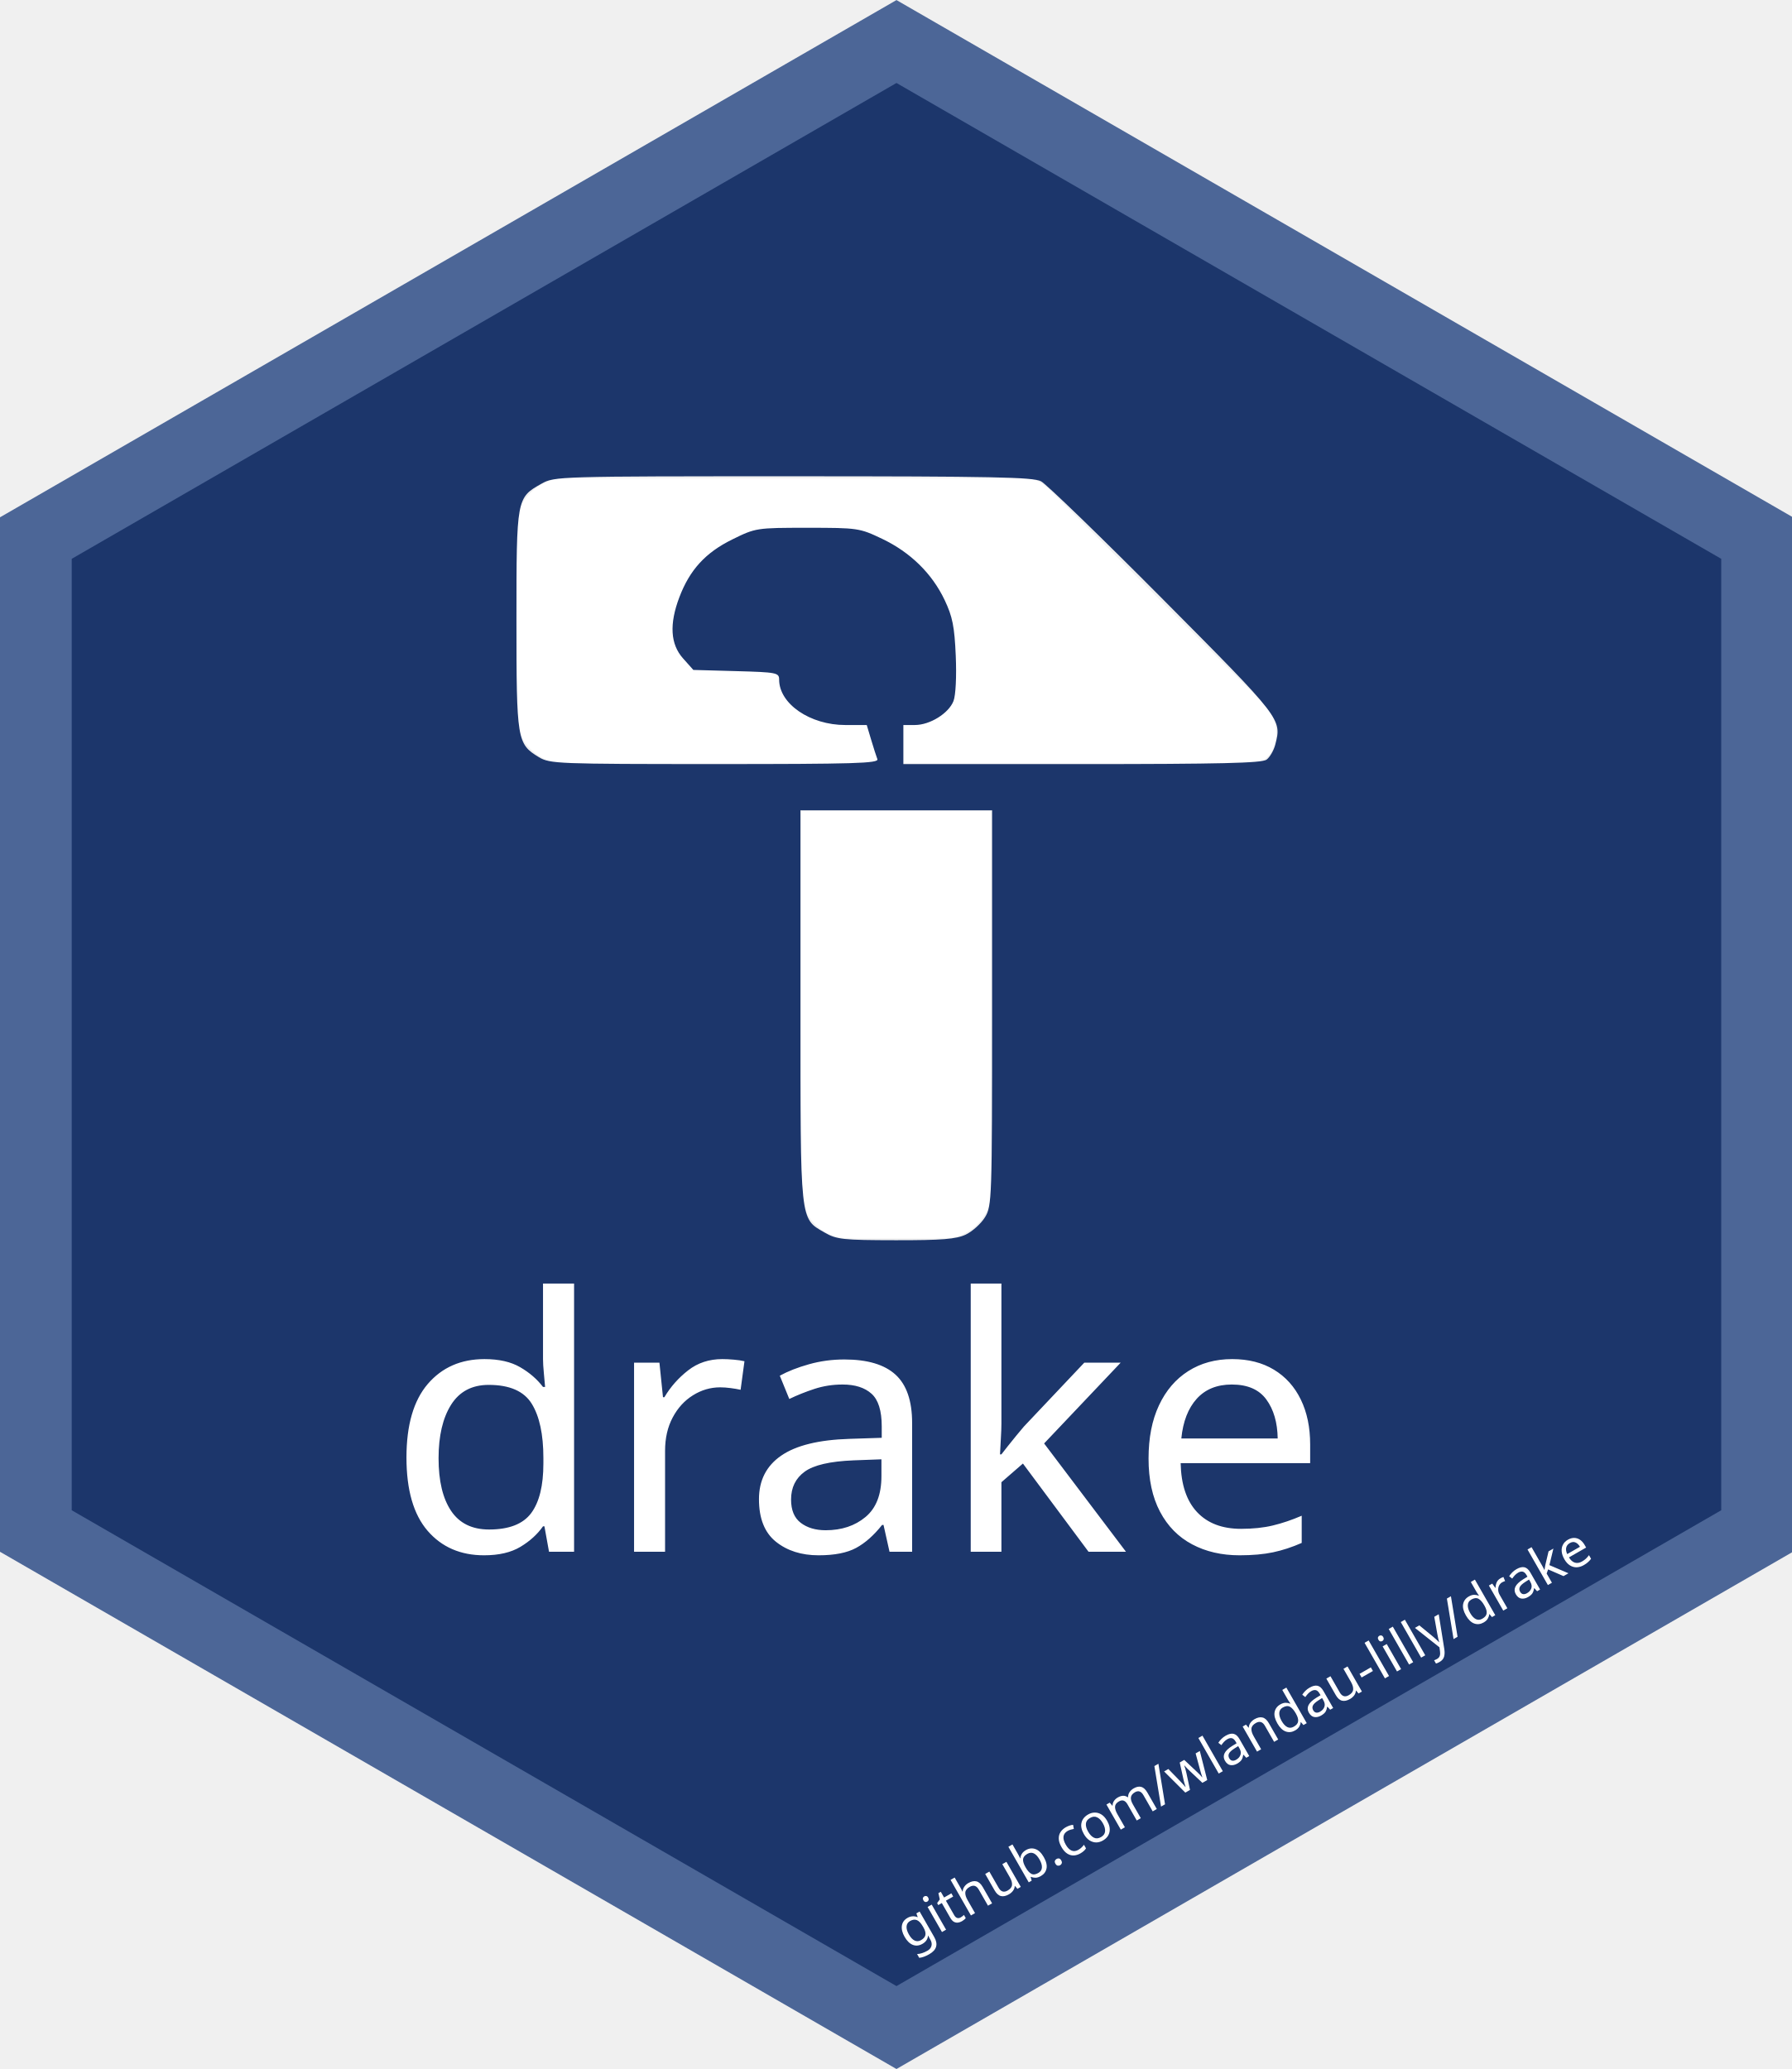
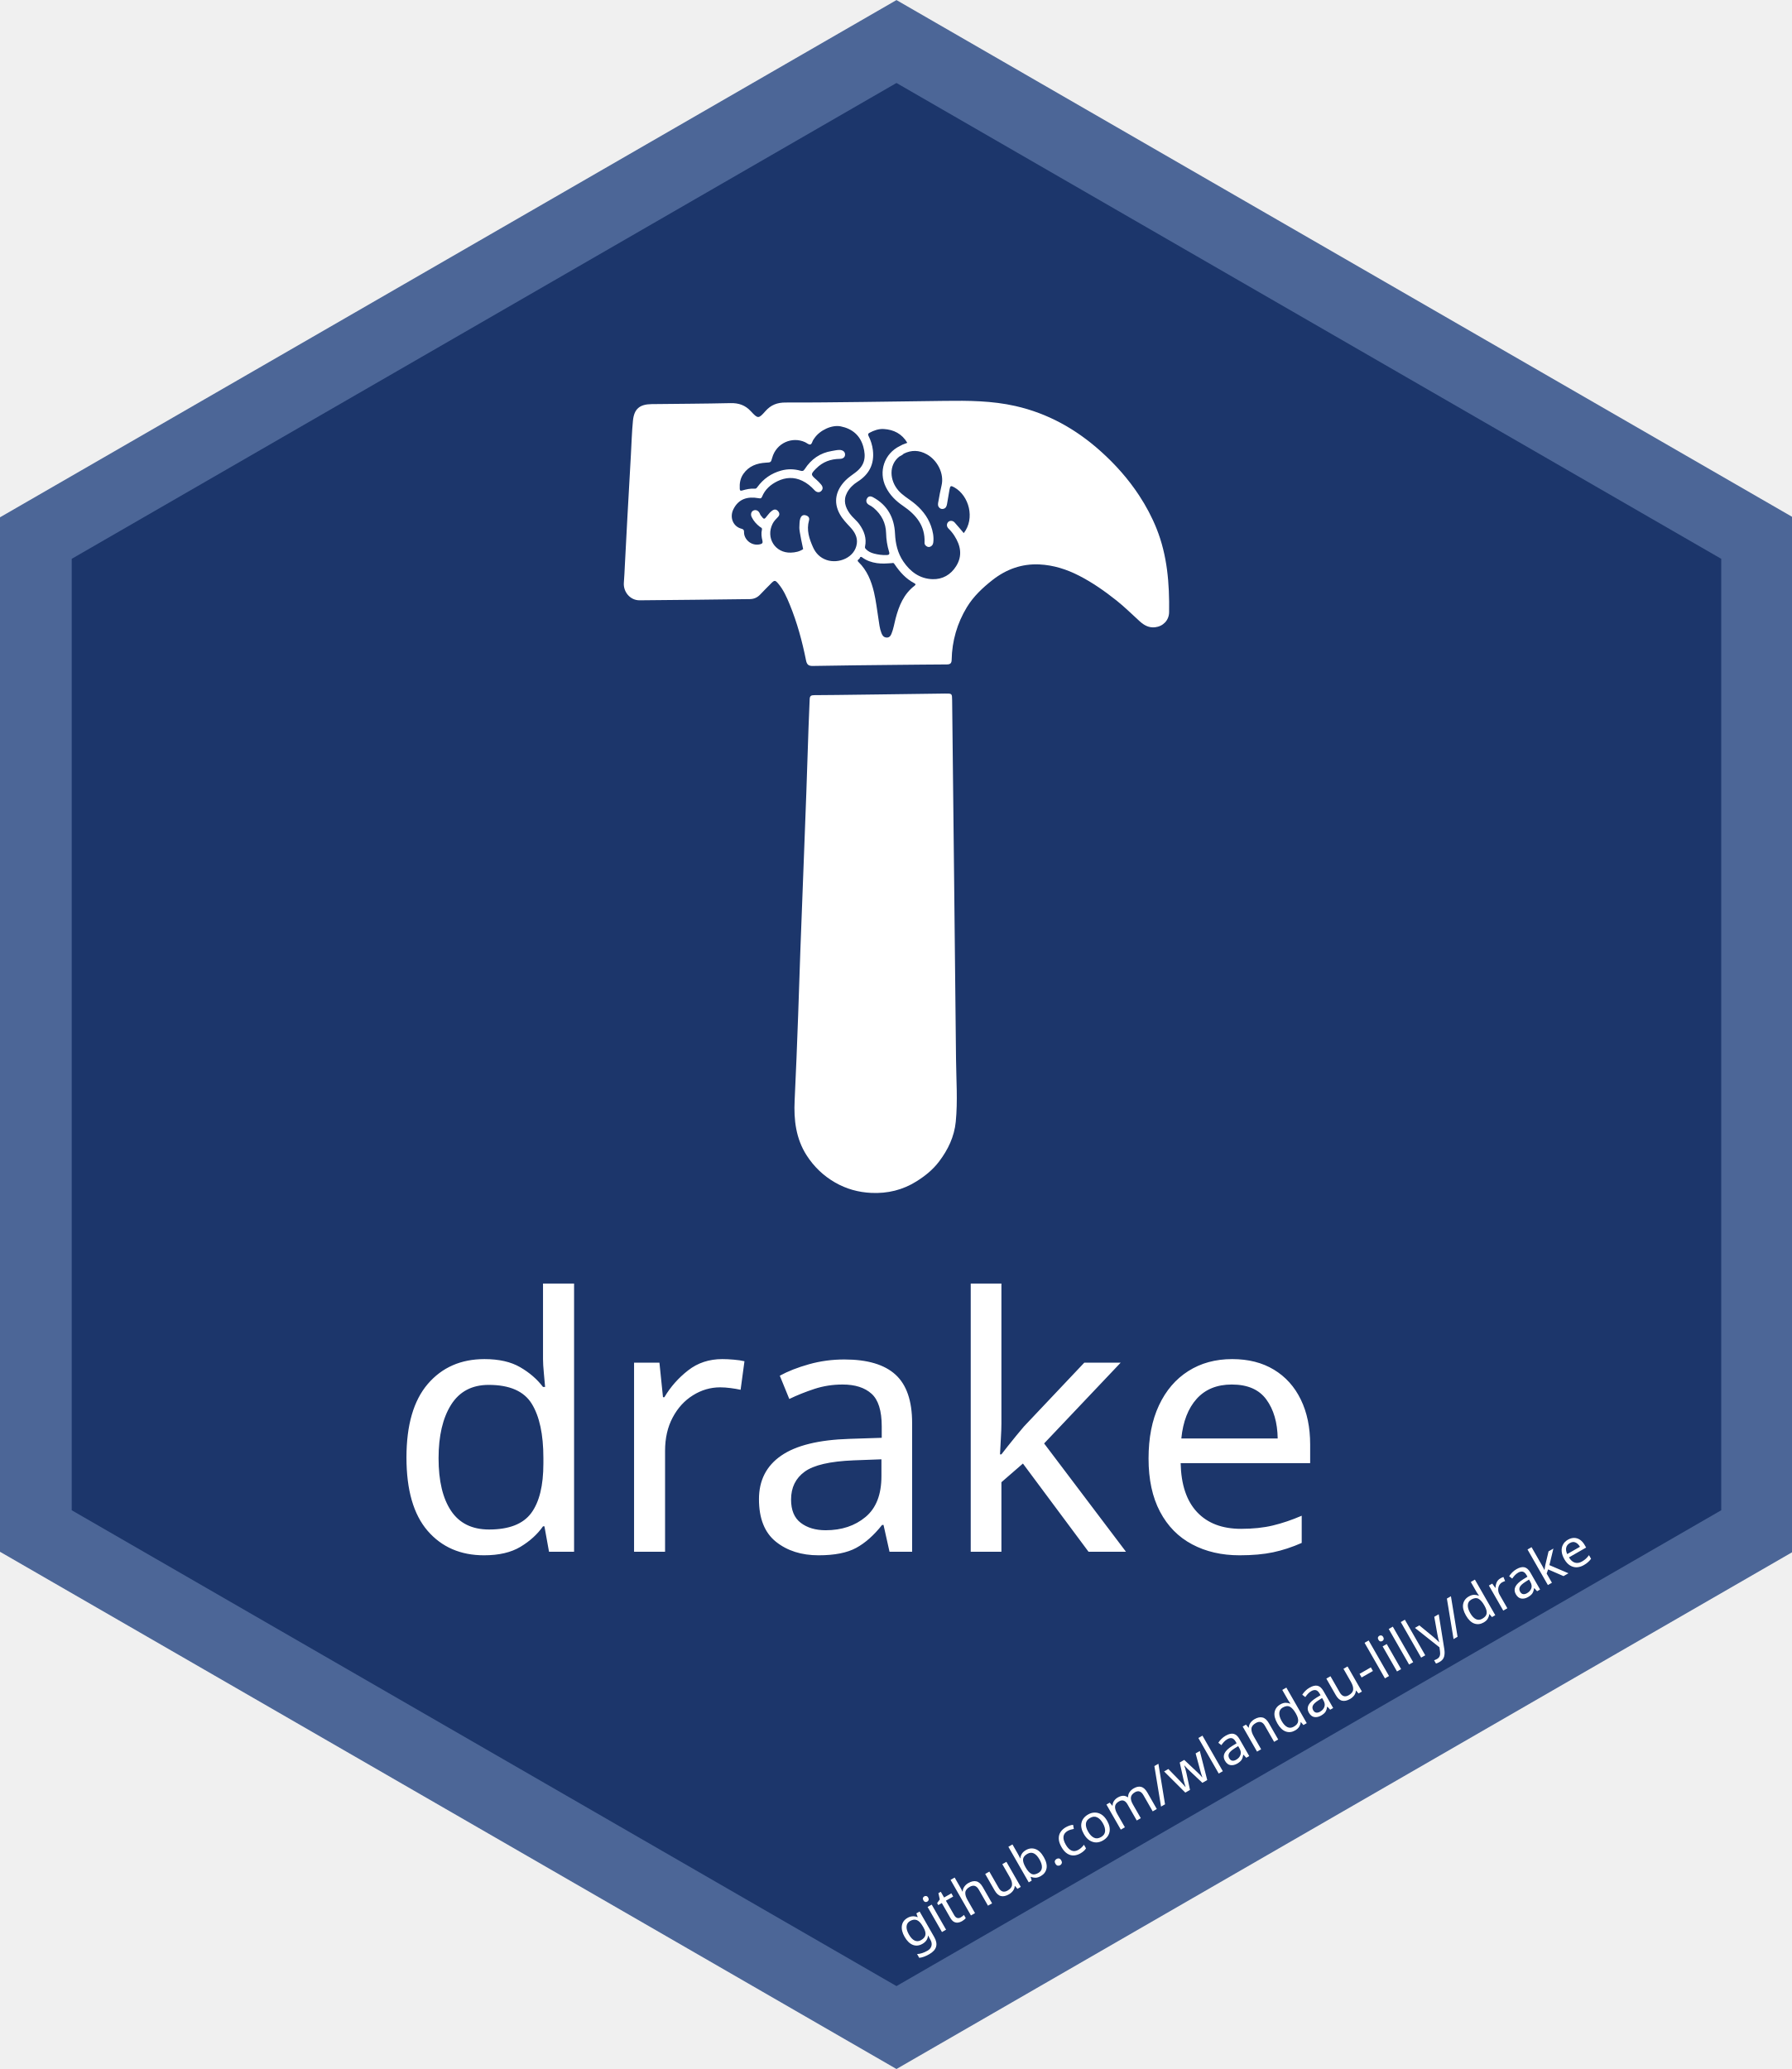
<svg xmlns="http://www.w3.org/2000/svg" xmlns:ns1="https://sketch.io/dtd/" version="1.1" ns1:metadata="eyJ0aXRsZSI6IkxvZ29NYWtyIiwiZGVzY3JpcHRpb24iOiJtYWRlIHdpdGggaHR0cDovL2xvZ29tYWtyLmNvbSIsIm1ldGFkYXRhIjp7InVzZXJBZ2VudCI6eyJ1c2VyQWdlbnQiOiJNb3ppbGxhLzUuMCAoWDExOyBVYnVudHU7IExpbnV4IHg4Nl82NDsgcnY6NTYuMCkgR2Vja28vMjAxMDAxMDEgRmlyZWZveC81Ni4wIiwiZWRnZSI6ZmFsc2UsImZpcmVmb3giOnRydWUsImllIjpmYWxzZSwib3BlcmEiOmZhbHNlLCJjaHJvbWUiOmZhbHNlLCJzYWZhcmkiOmZhbHNlLCJibGFja2JlcnJ5IjpmYWxzZSwibWFjIjpmYWxzZSwid2luZG93cyI6ZmFsc2UsImxpbnV4Ijp0cnVlLCJhbmRyb2lkIjpmYWxzZSwiaW9zIjpmYWxzZSwiX21vYmlsZSI6ZmFsc2UsImNvcmRvdmEiOmZhbHNlLCJwaGFudG9tIjpmYWxzZSwiY2hyb21lQXBwIjpmYWxzZSwibm9kZSI6ZmFsc2UsIm5vZGV3ZWJraXQiOmZhbHNlLCJsYW5nIjoiZW4tdXMiLCJoaXN0b3J5Ijp0cnVlLCJjaG9vc2VFbnRyeSI6ZmFsc2UsImNhbnZhcyI6dHJ1ZSwiY3NzQmFja2dyb3VuZEJsZW5kTW9kZSI6ImJhY2tncm91bmRCbGVuZE1vZGUiLCJjc3NCYWNrZ3JvdW5kQ2xpcCI6ImJhY2tncm91bmRDbGlwIiwiY3NzRmlsdGVyIjoiZmlsdGVyIiwiY3NzVGV4dEZpbGxDb2xvciI6IndlYmtpdFRleHRGaWxsQ29sb3IiLCJjc3NUcmFuc2Zvcm0iOiJ0cmFuc2Zvcm0iLCJjc3NUcmFuc2Zvcm1PcmlnaW4iOiJ0cmFuc2Zvcm1PcmlnaW4iLCJjdHhfaW1hZ2VTbW9vdGhpbmciOnRydWUsImN0eF9saW5lRGFzaCI6dHJ1ZSwiY3R4X2JsaXAiOnRydWUsImdjbyI6eyJzb3VyY2Utb3ZlciI6dHJ1ZSwic291cmNlLWluIjp0cnVlLCJzb3VyY2Utb3V0Ijp0cnVlLCJzb3VyY2UtYXRvcCI6dHJ1ZSwiZGVzdGluYXRpb24tb3ZlciI6dHJ1ZSwiZGVzdGluYXRpb24taW4iOnRydWUsImRlc3RpbmF0aW9uLW91dCI6dHJ1ZSwiZGVzdGluYXRpb24tYXRvcCI6dHJ1ZSwibGlnaHRlciI6dHJ1ZSwiY29weSI6dHJ1ZSwieG9yIjp0cnVlLCJfX2NvbXBvc2l0ZSI6dHJ1ZSwibm9ybWFsIjp0cnVlLCJtdWx0aXBseSI6dHJ1ZSwic2NyZWVuIjp0cnVlLCJvdmVybGF5Ijp0cnVlLCJkYXJrZW4iOnRydWUsImxpZ2h0ZW4iOnRydWUsImNvbG9yLWRvZGdlIjp0cnVlLCJjb2xvci1idXJuIjp0cnVlLCJoYXJkLWxpZ2h0Ijp0cnVlLCJzb2Z0LWxpZ2h0Ijp0cnVlLCJkaWZmZXJlbmNlIjp0cnVlLCJleGNsdXNpb24iOnRydWUsImh1ZSI6dHJ1ZSwic2F0dXJhdGlvbiI6dHJ1ZSwiY29sb3IiOnRydWUsImx1bWlub3NpdHkiOnRydWUsIl9fYmxlbmQiOnRydWV9LCJfcGl4ZWxSYXRpbyI6MSwicGl4ZWxSYXRpbyI6MSwiaWRiIjp0cnVlLCJpbmNvZ25pdG8iOmZhbHNlLCJpb19ibG9iIjp0cnVlLCJpZGJfYmxvYiI6dHJ1ZSwiY2xpcGJvYXJkIjp0cnVlfX0sImNsaXBQYXRoIjp7ImVuYWJsZWQiOnRydWV9LCJleHBvcnREUEkiOjcyLCJleHBvcnRGb3JtYXQiOiJwbmciLCJleHBvcnRRdWFsaXR5IjowLjk1LCJzY2FsZSI6MSwidW5pdHMiOiIlIiwid2lkdGgiOjEwMCwiaGVpZ2h0IjoxMDAsInBhZ2VzIjp7Imxlbmd0aCI6MSwiZGF0YSI6W3sid2lkdGgiOjEwMCwiaGVpZ2h0IjoxMDB9XX19" width="457.047" height="527.768" viewBox="463.36 86 457.047 527.768" ns1:version="5.1.37" id="svg2">
  <defs id="defs23" />
-   <g ns1:tool="clipart" style="mix-blend-mode: source-over;" transform="matrix(6.058772,0,0,6.058772,595,208)" id="g11">
-     <path d="M30.984 12H1.999C.999 12 0 11.125 0 10V2C0 .906.999 0 1.999 0H20.98c.992 0 .992-.008 2 1l8.496 8.492c.946.949.508 2.508-.492 2.508zM12 30c0 1.105.894 2 1.999 2h4A2 2 0 0 0 20 30V14h-8v16z" ns1:uid="1" style="fill: #ffffff; fill-rule: nonzero; fill-opacity: 1;" id="path13" />
-   </g>
-   <path style="fill:#1c366b;fill-opacity:1;stroke:none;stroke-opacity:1" d="m 577.68,547.548 -113.819,-65.849 0.2,-131.857 0.2,-131.858 113.166,-65.482 c 62.241,-36.015 113.777,-65.483 114.524,-65.484 0.747,-9.93e-4 52.283,29.465 114.524,65.479 l 113.166,65.481 0.205,131.86 0.205,131.86 -113.738,65.72 c -62.556,36.146 -113.98,65.778 -114.276,65.849 -0.296,0.071 -51.756,-29.503 -114.357,-65.72 z M 709.68,400.925 c 1.686,-0.801 3.886,-2.787 4.89,-4.413 1.772,-2.872 1.825,-4.407 1.825,-53.386 l 0,-50.429 -24.444,0 -24.444,0 0,49.946 c 0,55.643 -0.166,54.083 6.137,57.741 3.072,1.783 4.676,1.957 18.17,1.976 11.749,0.017 15.433,-0.279 17.866,-1.435 z m -22.547,-121.278 c -0.267,-0.696 -0.986,-2.94 -1.598,-4.986 l -1.113,-3.72 -5.455,0 c -9.008,0 -16.891,-5.409 -16.891,-11.589 0,-1.752 -0.616,-1.874 -10.94,-2.159 l -10.94,-0.303 -2.64,-2.96 c -3.216,-3.607 -3.521,-8.747 -0.926,-15.586 2.655,-6.997 6.659,-11.371 13.485,-14.735 5.99,-2.951 6.16,-2.978 19.187,-2.978 12.822,0 13.288,0.069 19.028,2.805 7.219,3.441 12.738,8.845 15.961,15.629 2.005,4.22 2.51,6.75 2.833,14.2 0.23,5.295 -0.011,10.101 -0.577,11.557 -1.223,3.142 -6.002,6.111 -9.842,6.116 l -2.942,0.003 0,4.986 0,4.986 45.546,0 c 35.015,0 45.901,-0.262 47.08,-1.133 0.844,-0.623 1.849,-2.357 2.233,-3.853 1.677,-6.521 1.674,-6.525 -28.619,-37.009 -15.768,-15.868 -29.77,-29.431 -31.114,-30.141 -2.044,-1.078 -12.416,-1.29 -63.25,-1.29 -60.04,0 -60.847,0.024 -64.178,1.898 -6.36,3.579 -6.379,3.685 -6.379,34.772 0,30.705 0.143,31.584 5.702,34.978 2.764,1.688 4.839,1.77 44.867,1.773 35.543,0.003 41.894,-0.19 41.483,-1.262 z" id="path4153" />
+   <path style="fill:#1c366b;fill-opacity:1;stroke:#1c366b;stroke-width:1.03;stroke-opacity:1" d="M 582.169,537.484 473.319,475.296 l 0.215,-125.401 0.215,-125.401 109.119,-62.353 109.119,-62.353 5.6,3.174 c 3.08,1.746 52.214,29.816 109.186,62.38 l 103.585,59.206 v 125.34 125.34 l -108.635,62.218 c -59.749,34.22 -109.101,62.22 -109.67,62.224 -0.569,0.003 -50.017,-27.979 -109.885,-62.183 z" id="path4525" />
  <text xml:space="preserve" style="font-style:normal;font-weight:normal;font-size:40px;line-height:125%;font-family:sans-serif;letter-spacing:0px;word-spacing:0px;fill:#000000;fill-opacity:1;stroke:none;stroke-width:1px;stroke-linecap:butt;stroke-linejoin:miter;stroke-opacity:1" x="562.073" y="481.824" id="text4180">
    <tspan id="tspan4182" x="562.073" y="481.824" style="font-style:normal;font-variant:normal;font-weight:500;font-stretch:normal;font-size:90px;font-family:Montserrat;-inkscape-font-specification:'Montserrat Medium';fill:#ffffff;fill-opacity:1">drake</tspan>
  </text>
  <text xml:space="preserve" style="font-style:normal;font-weight:normal;font-size:40px;line-height:125%;font-family:sans-serif;letter-spacing:0px;word-spacing:0px;fill:#000000;fill-opacity:1;stroke:none;stroke-width:1px;stroke-linecap:butt;stroke-linejoin:miter;stroke-opacity:1" x="313.252" y="851.972" id="text4241" transform="matrix(0.8677533,-0.4969951,0.4969951,0.8677533,0,0)">
    <tspan id="tspan4243" x="313.252" y="851.972" style="font-style:normal;font-variant:normal;font-weight:normal;font-stretch:normal;font-size:13.75px;font-family:Montserrat;-inkscape-font-specification:Montserrat;fill:#ffffff">github.com/wlandau-lilly/drake</tspan>
  </text>
  <path d="m 692.005,107.168 210.353,121.378 0,242.694 -210.353,121.378 -210.353,-121.378 0,-242.694 z m 0,-21.15 -228.645,131.937 0,263.877 228.645,131.937 228.645,-131.937 0,-263.877 z" id="path4" style="fill:#4c6697;fill-opacity:1" />
-   <path style="fill:#fff8dc;fill-opacity:0;stroke:none;stroke-opacity:1" d="m 137.357,192.461 c -4.468,-2.425 -4.945,-6.238 -4.6,-36.793 l 0.314,-27.846 2.878,-2.294 c 1.583,-1.262 4.508,-2.563 6.5,-2.893 4.811,-0.796 114.495,-0.774 119.622,0.023 3.625,0.564 6.639,3.261 32.116,28.739 15.464,15.464 28.888,29.628 29.831,31.474 1.736,3.397 1.478,7.323 -0.65,9.887 -0.808,0.974 -11.328,1.256 -46.92,1.256 l -45.878,0 0,-4.5 c 0,-4.472 0.021,-4.5 3.484,-4.5 2.438,0 4.465,-0.877 6.75,-2.921 3.257,-2.913 3.266,-2.945 3.201,-12.25 -0.089,-12.685 -2.197,-18.73 -8.838,-25.336 -2.803,-2.789 -7.347,-6.178 -10.097,-7.532 -4.591,-2.26 -6.146,-2.461 -19,-2.461 -12.162,0 -14.603,0.279 -18.589,2.123 -12.637,5.845 -19.732,21.598 -13.977,31.035 2.032,3.332 2.892,3.525 20.509,4.601 3.534,0.216 4.029,0.578 4.78,3.497 1.272,4.941 7.397,8.562 15.339,9.067 l 6.328,0.403 1.495,4.387 1.495,4.387 -41.689,-0.04 c -34.766,-0.033 -42.14,-0.285 -44.403,-1.513 z" id="path4161" transform="translate(463.3604,86)" />
+   <g id="g14-7-6" transform="matrix(-1.999304,-0.0532811,-0.05328131,1.999296,1161.546,-174.6881)">
+     <g id="g12-3-4">
+       <path id="path10-9-8" style="clip-rule:evenodd;fill:#ffffff;fill-rule:evenodd" d="m 263.986,211.75 c -0.042,-0.736 -0.048,-1.474 -0.068,-2.211 -0.053,-2.014 -0.102,-4.027 -0.158,-6.042 -0.075,-2.679 -0.156,-5.356 -0.236,-8.036 -0.043,-1.457 -0.043,-2.917 -0.146,-4.369 -0.107,-1.52 -0.798,-2.126 -2.327,-2.185 -3.351,-0.13 -6.703,-0.229 -10.052,-0.395 -1.045,-0.051 -1.877,0.204 -2.619,0.967 -0.931,0.955 -1.008,0.953 -1.863,-0.071 -0.684,-0.819 -1.493,-1.135 -2.539,-1.16 -3.244,-0.074 -6.486,-0.205 -9.729,-0.327 -3.514,-0.133 -7.025,-0.281 -10.538,-0.422 -3.023,-0.122 -6.036,-0.182 -9.035,0.414 -4.163,0.826 -7.776,2.727 -10.984,5.442 -1.925,1.63 -3.646,3.456 -5.096,5.541 -0.92,1.323 -1.706,2.71 -2.339,4.178 -1.459,3.384 -1.835,6.973 -1.878,10.612 -0.013,1.027 0.716,1.815 1.732,1.961 0.773,0.111 1.396,-0.206 1.968,-0.695 1.01,-0.863 1.968,-1.777 3.039,-2.582 1.545,-1.161 3.137,-2.216 4.876,-3.048 1.604,-0.767 3.289,-1.255 5.082,-1.293 2.241,-0.047 4.201,0.723 5.908,2.132 1.242,1.025 2.397,2.174 3.193,3.57 1.183,2.074 1.778,4.348 1.76,6.756 -0.003,0.421 0.142,0.595 0.602,0.607 2.141,0.056 4.281,0.16 6.422,0.227 1.053,0.033 9.553,0.357 10.632,0.42 0.588,0.035 0.789,-0.174 0.907,-0.688 0.553,-2.422 1.264,-4.797 2.271,-7.074 0.407,-0.921 0.84,-1.834 1.514,-2.597 0.422,-0.477 0.513,-0.465 0.936,-0.016 0.456,0.486 0.916,0.971 1.362,1.467 0.347,0.385 0.779,0.58 1.284,0.6 4.683,0.182 9.364,0.368 14.048,0.528 1.197,0.044 2.14,-1.013 2.071,-2.211 z m -23.688,54.55 c -0.031,-2.771 -0.034,-5.543 -0.062,-8.314 -0.044,-4.389 -0.1,-8.778 -0.149,-13.167 -0.027,-2.305 -0.057,-4.607 -0.076,-6.911 -0.024,-2.771 -0.035,-5.541 -0.058,-8.311 -0.011,-1.205 -0.041,-2.41 -0.05,-3.615 -0.003,-0.388 -0.158,-0.512 -0.556,-0.52 -1.349,-0.024 -14.763,-0.578 -16.682,-0.65 -0.896,-0.034 -0.894,-0.032 -0.927,0.838 -0.574,15.241 -1.156,30.481 -1.714,45.724 -0.098,2.662 -0.371,5.326 -0.18,7.992 0.136,1.907 0.891,3.602 2.009,5.154 0.763,1.06 1.728,1.873 2.798,2.585 1.729,1.15 3.639,1.662 5.712,1.623 1.649,-0.031 3.196,-0.417 4.653,-1.2 1.524,-0.819 2.771,-1.965 3.728,-3.372 1.418,-2.088 1.768,-4.473 1.712,-6.956 -0.084,-3.634 -0.117,-7.266 -0.158,-10.9 z" />
+     </g>
+   </g>
+   <path id="path10-7-1" style="clip-rule:evenodd;fill:#1c366b;fill-opacity:1;fill-rule:evenodd;stroke-width:2" d="m 709.169,221.989 c -0.779,-0.912 -1.537,-1.834 -2.337,-2.719 -0.47,-0.516 -1.239,-0.535 -1.645,-0.104 -0.436,0.46 -0.421,1.164 0.088,1.66 0.569,0.557 1.073,1.164 1.499,1.833 1.601,2.496 2.114,5.085 0.455,7.747 -1.376,2.207 -3.488,3.416 -6.037,3.332 -3.234,-0.104 -5.66,-1.88 -7.443,-4.517 -1.448,-2.144 -2,-4.534 -2.118,-7.12 -0.186,-4.042 -1.928,-7.265 -5.599,-9.258 -0.713,-0.387 -1.221,-0.26 -1.559,0.342 -0.334,0.597 -0.12,1.264 0.547,1.614 0.43,0.225 0.837,0.472 1.205,0.788 1.98,1.692 3.071,3.832 3.134,6.429 0.039,1.614 0.283,3.186 0.752,4.712 0.214,0.691 -0.056,0.84 -0.611,0.861 -1.087,0.041 -2.17,-0.108 -3.209,-0.375 -0.747,-0.192 -1.492,-0.522 -2.063,-1.127 -0.192,-0.205 -0.311,-0.346 -0.244,-0.654 0.463,-2.143 -0.229,-3.999 -1.459,-5.715 -0.696,-0.978 -1.687,-1.684 -2.394,-2.659 -1.211,-1.674 -1.766,-3.438 -0.732,-5.388 0.617,-1.165 1.561,-2.084 2.665,-2.78 2.989,-1.884 4.341,-4.539 3.927,-8.06 -0.152,-1.282 -0.547,-2.508 -1.124,-3.661 -0.195,-0.393 -0.048,-0.607 0.224,-0.754 1.142,-0.623 2.383,-1.06 3.675,-0.982 2.561,0.154 4.655,1.234 6,3.521 -0.408,0.155 -0.814,0.31 -1.22,0.465 -0.203,0.107 -0.402,0.221 -0.612,0.32 -4.026,1.914 -5.601,6.566 -3.621,10.54 1.012,2.028 2.543,3.518 4.391,4.779 3.271,2.232 5.646,5.033 5.458,9.316 -0.01,0.288 0.043,0.553 0.277,0.773 0.322,0.3 0.687,0.486 1.115,0.334 0.501,-0.177 0.771,-0.577 0.837,-1.103 0.185,-1.467 -0.115,-2.892 -0.597,-4.246 -0.892,-2.483 -2.535,-4.438 -4.613,-6.047 -1.248,-0.965 -2.629,-1.747 -3.69,-2.967 -2.242,-2.581 -2.496,-6.5 0.212,-8.639 0.398,-0.235 0.831,-0.41 1.158,-0.753 1.984,-0.985 3.915,-0.929 5.876,0.158 2.691,1.489 4.507,4.936 3.756,7.997 -0.325,1.323 -0.553,2.668 -0.796,4.009 -0.085,0.472 -0.214,0.982 0.082,1.424 0.281,0.421 0.699,0.61 1.207,0.48 0.66,-0.166 0.825,-0.714 0.924,-1.283 0.216,-1.214 0.397,-2.433 0.621,-3.646 0.186,-0.993 0.358,-1.042 1.248,-0.535 3.74,2.127 5.304,7.899 2.388,11.661 z m -12.543,13.415 c -2.773,2.119 -3.991,5.132 -4.845,8.37 -0.345,1.312 -0.539,2.673 -1.07,3.932 -0.239,0.567 -0.607,1.013 -1.346,0.91 -0.689,-0.094 -0.969,-0.552 -1.199,-1.14 -0.466,-1.192 -0.572,-2.454 -0.771,-3.695 -0.356,-2.237 -0.602,-4.49 -1.123,-6.698 -0.686,-2.907 -1.772,-5.611 -3.974,-7.747 -0.534,-0.516 0.245,-0.639 0.34,-0.971 0.06,-0.216 0.227,-0.478 0.623,-0.183 1.102,0.827 2.381,1.265 3.742,1.463 1.312,0.193 2.623,0.086 3.913,-0.01 0.329,-0.119 0.446,0.06 0.608,0.3 1.329,1.965 2.882,3.709 5.024,4.826 0.357,0.187 0.44,0.364 0.075,0.644 z m -14.735,-10.737 c -0.486,3.616 -4.719,5.22 -7.734,4.17 -1.646,-0.574 -2.754,-1.707 -3.451,-3.277 -0.964,-2.171 -1.691,-4.371 -1.013,-6.791 0.192,-0.687 -0.157,-1.162 -0.914,-1.342 -0.679,-0.16 -1.084,0.223 -1.293,0.793 -0.274,0.75 -0.184,1.561 -0.254,2.342 -0.071,0.8 0.973,5.514 0.973,5.514 -0.947,0.637 -2.016,0.848 -3.135,0.89 -3.996,0.144 -6.466,-3.759 -4.669,-7.348 0.344,-0.685 0.85,-1.203 1.37,-1.733 0.475,-0.485 0.463,-1.021 0.018,-1.515 -0.447,-0.492 -0.936,-0.517 -1.493,-0.11 -0.467,0.339 -0.844,0.759 -1.182,1.202 -0.868,1.134 -0.846,1.141 -1.739,-0.01 -0.118,-0.151 -0.162,-0.316 -0.237,-0.476 -0.328,-0.728 -0.98,-1.032 -1.601,-0.758 -0.603,0.266 -0.798,1.004 -0.444,1.714 0.484,0.977 1.185,1.763 2.05,2.432 0.221,0.17 0.659,0.267 0.548,0.732 -0.233,0.955 -0.106,1.896 0.127,2.83 0.137,0.545 -0.051,0.784 -0.604,0.912 -2.263,0.528 -4.15,-1.304 -4.091,-3.144 0.014,-0.447 -0.124,-0.691 -0.608,-0.812 -2.224,-0.555 -3.117,-2.93 -2.109,-4.97 1.333,-2.7 3.663,-3.317 6.401,-2.832 0.44,0.08 0.715,0.105 0.907,-0.362 0.76,-1.879 2.195,-3.132 3.957,-3.983 2.058,-0.995 4.18,-1.118 6.304,-0.096 1.216,0.584 2.222,1.413 3.125,2.402 0.523,0.574 1.184,0.657 1.636,0.277 0.558,-0.471 0.579,-1.104 0.02,-1.751 -0.367,-0.424 -0.749,-0.84 -1.173,-1.207 -1.483,-1.277 -1.496,-1.397 -0.105,-2.82 0.018,-0.018 0.041,-0.031 0.061,-0.048 1.652,-1.677 3.685,-2.411 6.009,-2.443 0.864,-0.01 1.358,-0.452 1.344,-1.138 -0.016,-0.696 -0.593,-1.137 -1.447,-1.138 -0.65,-6.8e-4 -1.27,0.164 -1.906,0.265 -3.026,0.481 -5.298,2.1 -6.929,4.618 -0.344,0.531 -0.62,0.547 -1.097,0.413 -1.639,-0.459 -3.264,-0.491 -4.933,-0.029 -2.52,0.699 -4.52,2.101 -6.048,4.195 -0.181,0.249 -0.336,0.451 -0.661,0.424 -1.125,-0.096 -2.203,0.159 -3.267,0.471 -0.441,0.13 -0.548,-0.071 -0.572,-0.447 -0.082,-1.368 0.127,-2.67 0.927,-3.81 1.395,-1.992 3.433,-2.726 5.756,-2.856 1.247,-0.069 1.265,-0.046 1.584,-1.211 1.054,-3.855 5.155,-5.519 8.4,-4.009 0.438,0.204 0.891,0.634 1.292,0.588 0.441,-0.054 0.523,-0.73 0.76,-1.135 0.09,-0.154 0.204,-0.296 0.304,-0.442 1.42,-2.107 4.498,-3.497 6.727,-3.05 2.953,0.594 4.965,2.309 5.765,5.2 0.711,2.57 0.417,4.689 -1.902,6.483 -0.904,0.698 -1.874,1.314 -2.676,2.136 -2.349,2.403 -3.191,5.403 -1.395,8.608 0.712,1.271 1.705,2.281 2.676,3.33 1.077,1.162 1.864,2.517 1.643,4.154 z" />
</svg>
